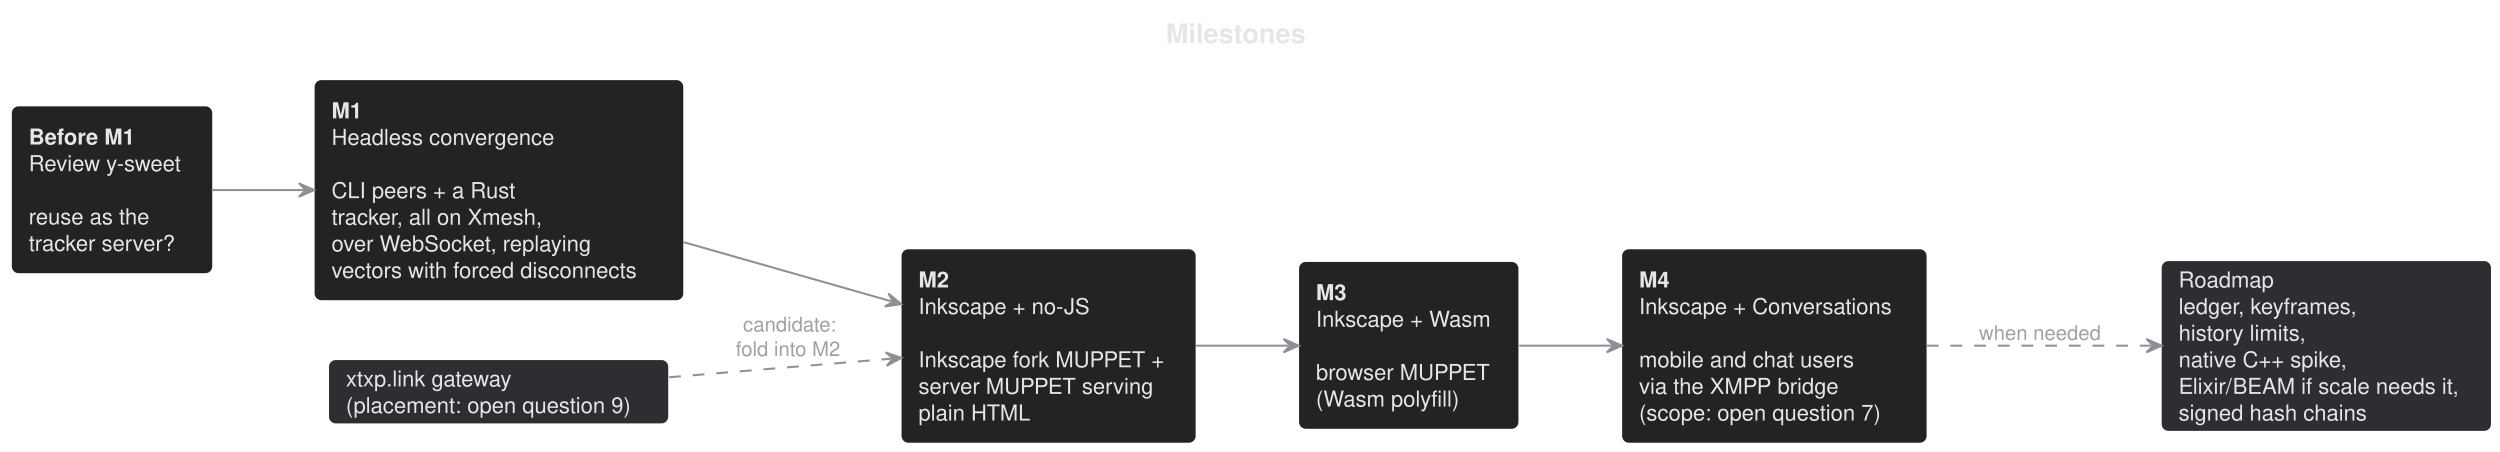
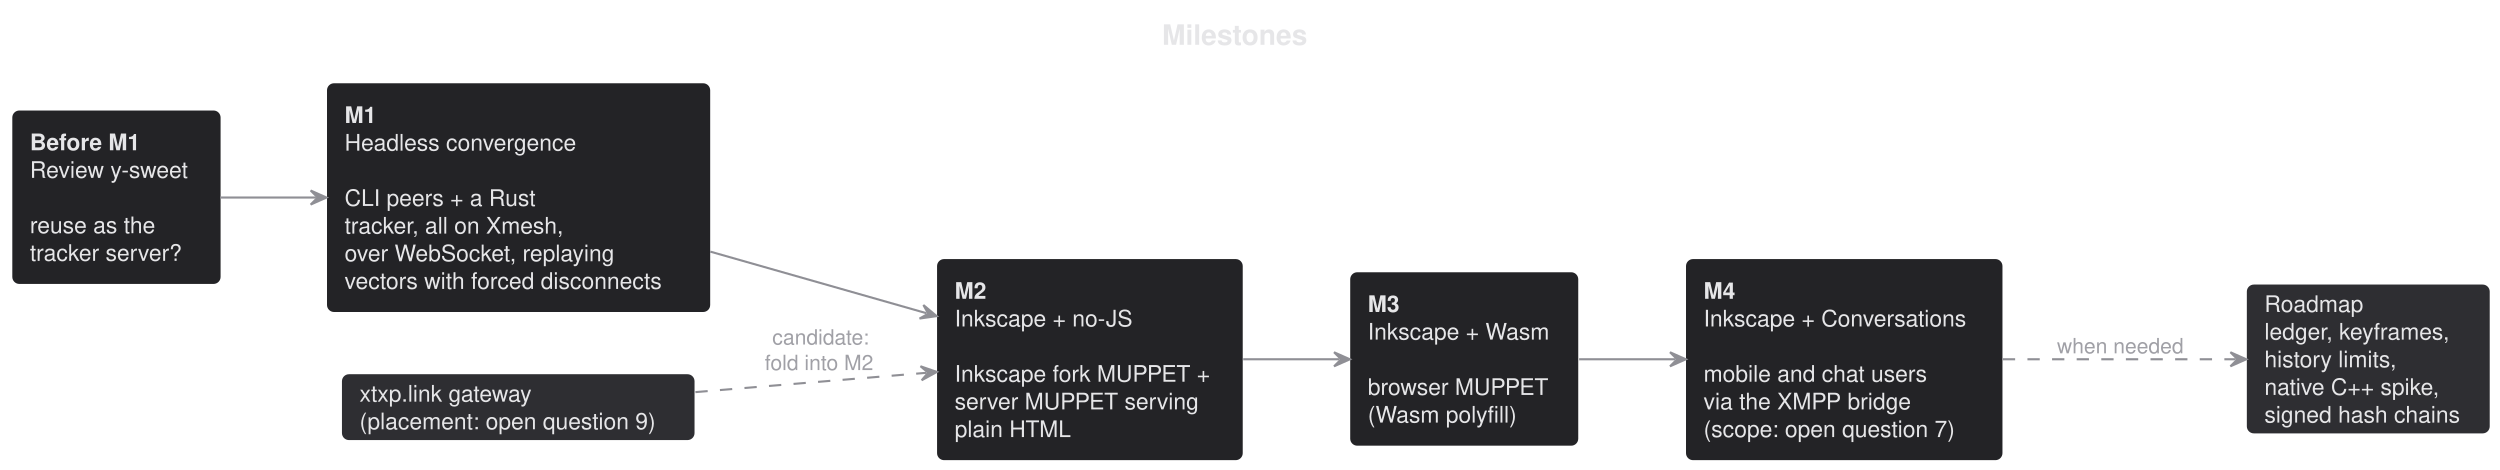
- <svg xmlns="http://www.w3.org/2000/svg" contentStyleType="text/css" data-diagram-type="DESCRIPTION" height="267px" preserveAspectRatio="none" style="width:1478px;height:267px;" version="1.1" viewBox="0 0 1478 267" width="1478px" zoomAndPan="magnify">
+ <svg xmlns="http://www.w3.org/2000/svg" contentStyleType="text/css" data-diagram-type="DESCRIPTION" height="267px" preserveAspectRatio="none" style="width:1422px;height:267px;" version="1.1" viewBox="0 0 1422 267" width="1422px" zoomAndPan="magnify">
  <defs />
  <g>
    <g class="title" data-source-line="2">
-       <text fill="#E6E6E8" font-family="Helvetica" font-size="16" font-weight="bold" lengthAdjust="spacing" textLength="86.195" x="689.24" y="25.5">Milestones</text>
+       <text fill="#E6E6E8" font-family="Helvetica" font-size="16" font-weight="bold" lengthAdjust="spacing" textLength="86.195" x="660.98" y="25.5">Milestones</text>
    </g>
    <g class="entity" data-entity="m0" data-source-line="6" data-uid="ent0002" id="entity_m0">
      <rect fill="#232326" height="98.647" rx="4" ry="4" width="118.471" x="7" y="62.859" />
      <text fill="#E6E6E8" font-family="Helvetica" font-size="13" font-weight="bold" lengthAdjust="spacing" textLength="63.324" x="17" y="85.453">Before M1</text>
      <text fill="#E6E6E8" font-family="Helvetica" font-size="13" lengthAdjust="spacing" textLength="98.471" x="17" y="101.183">Review y-sweet</text>
      <text fill="#E6E6E8" font-family="Helvetica" font-size="13" lengthAdjust="spacing" textLength="3.656" x="17" y="116.912"> </text>
      <text fill="#E6E6E8" font-family="Helvetica" font-size="13" lengthAdjust="spacing" textLength="75.594" x="17" y="132.642">reuse as the</text>
      <text fill="#E6E6E8" font-family="Helvetica" font-size="13" lengthAdjust="spacing" textLength="92.898" x="17" y="148.371">tracker server?</text>
    </g>
    <g class="entity" data-entity="m1" data-source-line="7" data-uid="ent0003" id="entity_m1">
      <rect fill="#232326" height="130.106" rx="4" ry="4" width="217.952" x="186" y="47.359" />
      <text fill="#E6E6E8" font-family="Helvetica" font-size="13" font-weight="bold" lengthAdjust="spacing" textLength="17.716" x="196" y="69.953">M1</text>
      <text fill="#E6E6E8" font-family="Helvetica" font-size="13" lengthAdjust="spacing" textLength="141.527" x="196" y="85.683">Headless convergence</text>
      <text fill="#E6E6E8" font-family="Helvetica" font-size="13" lengthAdjust="spacing" textLength="3.656" x="196" y="101.412"> </text>
      <text fill="#E6E6E8" font-family="Helvetica" font-size="13" lengthAdjust="spacing" textLength="112.906" x="196" y="117.142">CLI peers + a Rust</text>
      <text fill="#E6E6E8" font-family="Helvetica" font-size="13" lengthAdjust="spacing" textLength="133.396" x="196" y="132.871">tracker, all on Xmesh,</text>
      <text fill="#E6E6E8" font-family="Helvetica" font-size="13" lengthAdjust="spacing" textLength="166.499" x="196" y="148.601">over WebSocket, replaying</text>
      <text fill="#E6E6E8" font-family="Helvetica" font-size="13" lengthAdjust="spacing" textLength="197.952" x="196" y="164.33">vectors with forced disconnects</text>
    </g>
    <g class="entity" data-entity="m2" data-source-line="8" data-uid="ent0004" id="entity_m2">
      <rect fill="#232326" height="114.377" rx="4" ry="4" width="173.867" x="533" y="147.359" />
      <text fill="#E6E6E8" font-family="Helvetica" font-size="13" font-weight="bold" lengthAdjust="spacing" textLength="20.3" x="543" y="169.953">M2</text>
      <text fill="#E6E6E8" font-family="Helvetica" font-size="13" lengthAdjust="spacing" textLength="108.564" x="543" y="185.683">Inkscape + no-JS</text>
      <text fill="#E6E6E8" font-family="Helvetica" font-size="13" lengthAdjust="spacing" textLength="3.656" x="543" y="201.412"> </text>
      <text fill="#E6E6E8" font-family="Helvetica" font-size="13" lengthAdjust="spacing" textLength="153.867" x="543" y="217.142">Inkscape fork MUPPET +</text>
      <text fill="#E6E6E8" font-family="Helvetica" font-size="13" lengthAdjust="spacing" textLength="146.098" x="543" y="232.871">server MUPPET serving</text>
      <text fill="#E6E6E8" font-family="Helvetica" font-size="13" lengthAdjust="spacing" textLength="70.04" x="543" y="248.601">plain HTML</text>
    </g>
    <g class="entity" data-entity="m3" data-source-line="9" data-uid="ent0005" id="entity_m3">
      <rect fill="#232326" height="98.647" rx="4" ry="4" width="129.707" x="768" y="154.859" />
      <text fill="#E6E6E8" font-family="Helvetica" font-size="13" font-weight="bold" lengthAdjust="spacing" textLength="20.503" x="778" y="177.453">M3</text>
      <text fill="#E6E6E8" font-family="Helvetica" font-size="13" lengthAdjust="spacing" textLength="109.707" x="778" y="193.183">Inkscape + Wasm</text>
      <text fill="#E6E6E8" font-family="Helvetica" font-size="13" lengthAdjust="spacing" textLength="3.656" x="778" y="208.912"> </text>
      <text fill="#E6E6E8" font-family="Helvetica" font-size="13" lengthAdjust="spacing" textLength="108.507" x="778" y="224.642">browser MUPPET</text>
      <text fill="#E6E6E8" font-family="Helvetica" font-size="13" lengthAdjust="spacing" textLength="91.965" x="778" y="240.371">(Wasm polyfill)</text>
    </g>
    <g class="entity" data-entity="m4" data-source-line="10" data-uid="ent0006" id="entity_m4">
      <rect fill="#232326" height="114.377" rx="4" ry="4" width="179.999" x="959" y="147.359" />
      <text fill="#E6E6E8" font-family="Helvetica" font-size="13" font-weight="bold" lengthAdjust="spacing" textLength="20.903" x="969" y="169.953">M4</text>
      <text fill="#E6E6E8" font-family="Helvetica" font-size="13" lengthAdjust="spacing" textLength="159.999" x="969" y="185.683">Inkscape + Conversations</text>
      <text fill="#E6E6E8" font-family="Helvetica" font-size="13" lengthAdjust="spacing" textLength="3.656" x="969" y="201.412"> </text>
      <text fill="#E6E6E8" font-family="Helvetica" font-size="13" lengthAdjust="spacing" textLength="135.478" x="969" y="217.142">mobile and chat users</text>
      <text fill="#E6E6E8" font-family="Helvetica" font-size="13" lengthAdjust="spacing" textLength="124.973" x="969" y="232.871">via the XMPP bridge</text>
      <text fill="#E6E6E8" font-family="Helvetica" font-size="13" lengthAdjust="spacing" textLength="153.156" x="969" y="248.601">(scope: open question 7)</text>
    </g>
    <g class="entity" data-entity="gw" data-source-line="12" data-uid="ent0007" id="entity_gw">
      <rect fill="#2E2E32" height="37.459" rx="4" ry="4" width="200.553" x="194.5" y="212.859" />
      <text fill="#E6E6E8" font-family="Helvetica" font-size="13" lengthAdjust="spacing" textLength="107.269" x="204.5" y="228.453">xtxp.link gateway</text>
      <text fill="#E6E6E8" font-family="Helvetica" font-size="13" lengthAdjust="spacing" textLength="180.553" x="204.5" y="244.183">(placement: open question 9)</text>
    </g>
    <g class="entity" data-entity="rm" data-source-line="14" data-uid="ent0008" id="entity_rm">
-       <rect fill="#2E2E32" height="100.377" rx="4" ry="4" width="194.675" x="1278" y="154.359" />
-       <text fill="#E6E6E8" font-family="Helvetica" font-size="13" lengthAdjust="spacing" textLength="58.068" x="1288" y="169.953">Roadmap</text>
-       <text fill="#E6E6E8" font-family="Helvetica" font-size="13" lengthAdjust="spacing" textLength="115.134" x="1288" y="185.683">ledger, keyframes,</text>
-       <text fill="#E6E6E8" font-family="Helvetica" font-size="13" lengthAdjust="spacing" textLength="81.294" x="1288" y="201.412">history limits,</text>
-       <text fill="#E6E6E8" font-family="Helvetica" font-size="13" lengthAdjust="spacing" textLength="107.707" x="1288" y="217.142">native C++ spike,</text>
-       <text fill="#E6E6E8" font-family="Helvetica" font-size="13" lengthAdjust="spacing" textLength="174.675" x="1288" y="232.871">Elixir/BEAM if scale needs it,</text>
-       <text fill="#E6E6E8" font-family="Helvetica" font-size="13" lengthAdjust="spacing" textLength="118.155" x="1288" y="248.601">signed hash chains</text>
+       <rect fill="#2E2E32" height="84.647" rx="4" ry="4" width="138.155" x="1278" y="161.859" />
+       <text fill="#E6E6E8" font-family="Helvetica" font-size="13" lengthAdjust="spacing" textLength="58.068" x="1288" y="177.453">Roadmap</text>
+       <text fill="#E6E6E8" font-family="Helvetica" font-size="13" lengthAdjust="spacing" textLength="115.134" x="1288" y="193.183">ledger, keyframes,</text>
+       <text fill="#E6E6E8" font-family="Helvetica" font-size="13" lengthAdjust="spacing" textLength="81.294" x="1288" y="208.912">history limits,</text>
+       <text fill="#E6E6E8" font-family="Helvetica" font-size="13" lengthAdjust="spacing" textLength="107.707" x="1288" y="224.642">native C++ spike,</text>
+       <text fill="#E6E6E8" font-family="Helvetica" font-size="13" lengthAdjust="spacing" textLength="118.155" x="1288" y="240.371">signed hash chains</text>
    </g>
    <g class="link" data-entity-1="m0" data-entity-2="m1" data-source-line="16" data-uid="lnk9" id="link_m0_m1">
      <path d="M125.16,112.359 C143.69,112.359 158.81,112.359 179.7,112.359" fill="none" id="m0-to-m1" style="stroke:#8F8F95;stroke-width:1.2;" />
      <polygon fill="#8F8F95" points="185.7,112.359,176.7,108.359,180.7,112.359,176.7,116.359,185.7,112.359" style="stroke:#8F8F95;stroke-width:1.2;" />
    </g>
    <g class="link" data-entity-1="m1" data-entity-2="m2" data-source-line="17" data-uid="lnk10" id="link_m1_m2">
      <path d="M404,143.119 C445.91,155.059 487.46,166.895 527.02,178.166" fill="none" id="m1-to-m2" style="stroke:#8F8F95;stroke-width:1.2;" />
      <polygon fill="#8F8F95" points="532.79,179.809,525.23,173.497,527.981,178.44,523.038,181.19,532.79,179.809" style="stroke:#8F8F95;stroke-width:1.2;" />
    </g>
    <g class="link" data-entity-1="m2" data-entity-2="m3" data-source-line="18" data-uid="lnk11" id="link_m2_m3">
      <path d="M707.13,204.359 C727.41,204.359 742.68,204.359 761.81,204.359" fill="none" id="m2-to-m3" style="stroke:#8F8F95;stroke-width:1.2;" />
      <polygon fill="#8F8F95" points="767.81,204.359,758.81,200.359,762.81,204.359,758.81,208.359,767.81,204.359" style="stroke:#8F8F95;stroke-width:1.2;" />
    </g>
    <g class="link" data-entity-1="m3" data-entity-2="m4" data-source-line="19" data-uid="lnk12" id="link_m3_m4">
      <path d="M898.21,204.359 C917.29,204.359 932.55,204.359 952.91,204.359" fill="none" id="m3-to-m4" style="stroke:#8F8F95;stroke-width:1.2;" />
      <polygon fill="#8F8F95" points="958.91,204.359,949.91,200.359,953.91,204.359,949.91,208.359,958.91,204.359" style="stroke:#8F8F95;stroke-width:1.2;" />
    </g>
    <g class="link" data-entity-1="gw" data-entity-2="m2" data-source-line="20" data-uid="lnk13" id="link_gw_m2">
      <path d="M395.55,223.039 C439.48,219.369 484.641,215.589 526.901,212.059" fill="none" id="gw-to-m2" style="stroke:#8F8F95;stroke-width:1.2;stroke-dasharray:7,7;" />
      <polygon fill="#8F8F95" points="532.88,211.559,523.578,208.322,527.897,211.976,524.244,216.295,532.88,211.559" style="stroke:#8F8F95;stroke-width:1.2;" />
      <text fill="#A0A0A6" font-family="Helvetica" font-size="12" lengthAdjust="spacing" textLength="59.402" x="439.257" y="195.984">candidate:</text>
      <text fill="#A0A0A6" font-family="Helvetica" font-size="12" lengthAdjust="spacing" textLength="67.916" x="435" y="210.504">fold into M2</text>
    </g>
    <g class="link" data-entity-1="m4" data-entity-2="rm" data-source-line="21" data-uid="lnk14" id="link_m4_rm">
-       <path d="M1139.1,204.359 C1182.16,204.359 1227.91,204.359 1271.92,204.359" fill="none" id="m4-to-rm" style="stroke:#8F8F95;stroke-width:1.2;stroke-dasharray:7,7;" />
-       <polygon fill="#8F8F95" points="1277.92,204.359,1268.92,200.359,1272.92,204.359,1268.92,208.359,1277.92,204.359" style="stroke:#8F8F95;stroke-width:1.2;" />
+       <path d="M1139.21,204.359 C1183.64,204.359 1230.51,204.359 1271.67,204.359" fill="none" id="m4-to-rm" style="stroke:#8F8F95;stroke-width:1.2;stroke-dasharray:7,7;" />
+       <polygon fill="#8F8F95" points="1277.67,204.359,1268.67,200.359,1272.67,204.359,1268.67,208.359,1277.67,204.359" style="stroke:#8F8F95;stroke-width:1.2;" />
      <text fill="#A0A0A6" font-family="Helvetica" font-size="12" lengthAdjust="spacing" textLength="77.15" x="1170" y="200.984">when needed</text>
    </g>
  </g>
</svg>
